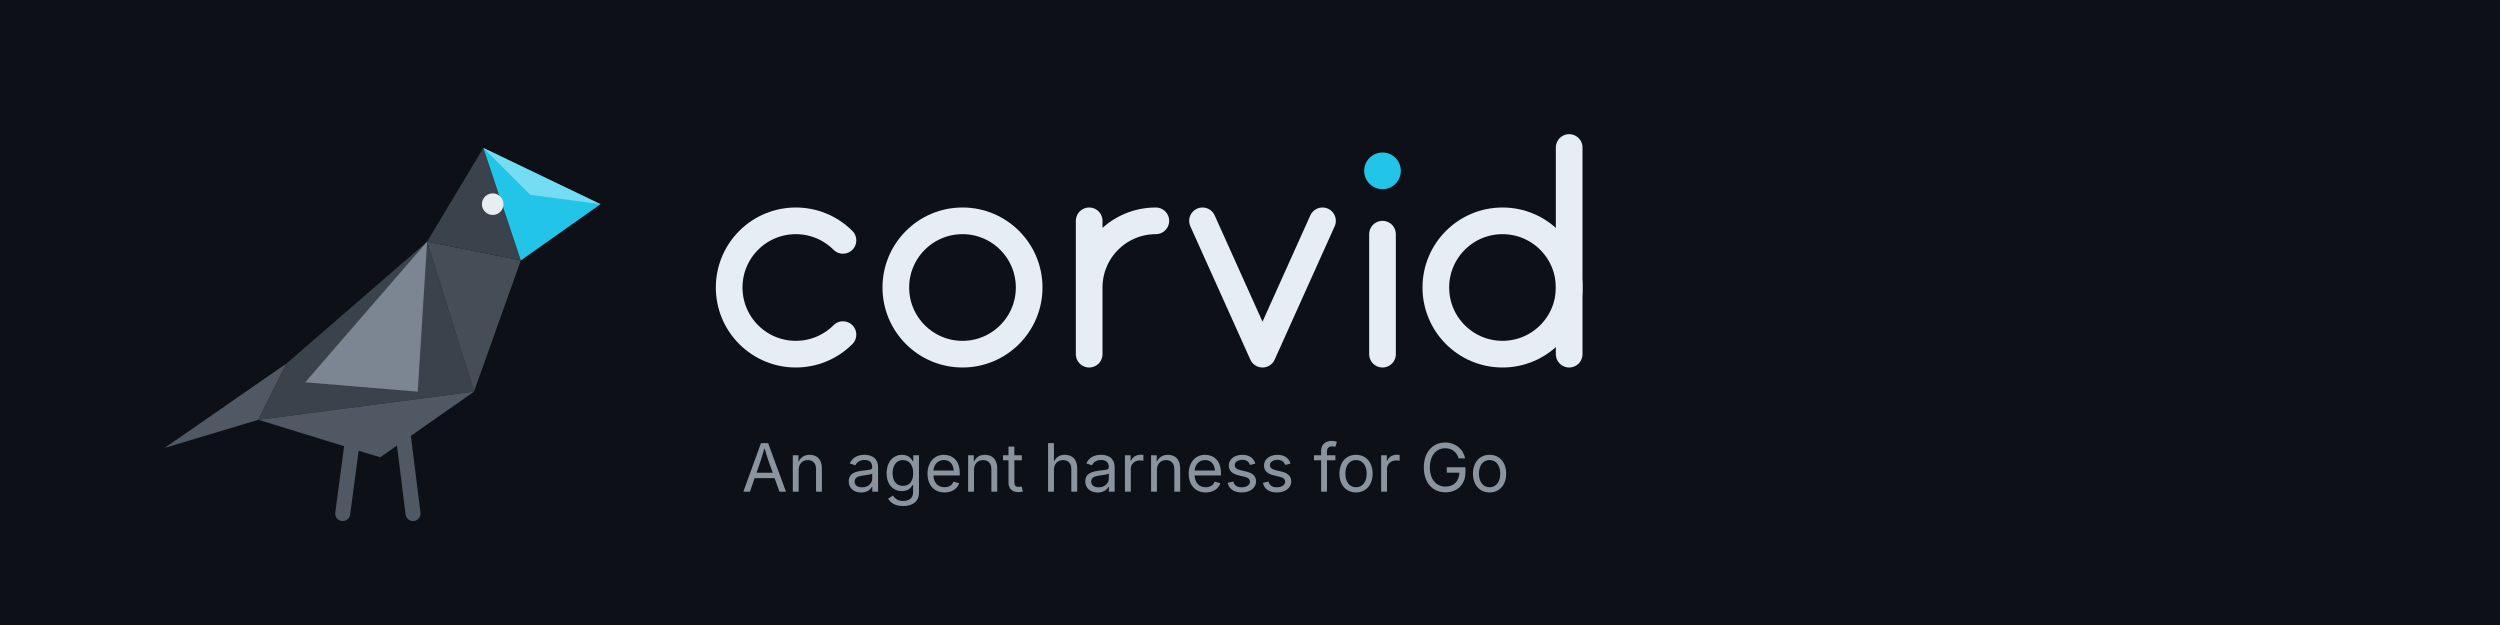
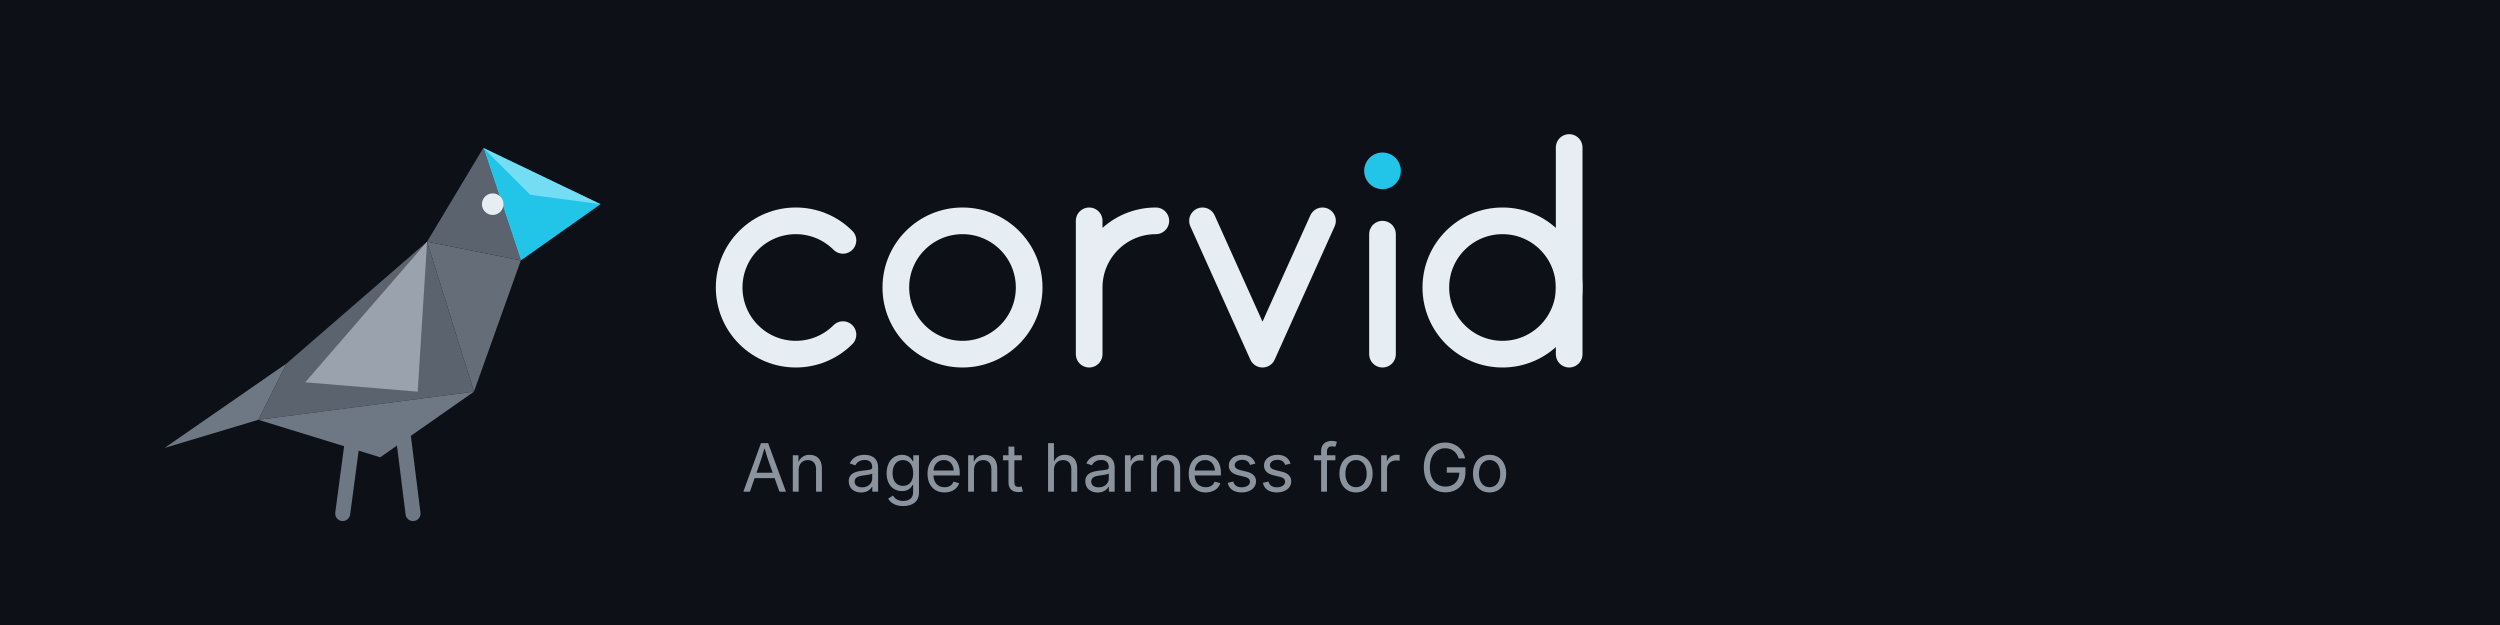
<svg xmlns="http://www.w3.org/2000/svg" viewBox="0 0 1200 300">
  <rect width="1200" height="300" fill="#0D1117" />
  <g transform="translate(70,44) scale(2.25)">
-     <polygon points="4,76 30,58 24,70" fill="#4F5863" />
-     <polygon points="24,70 30,58 60,32 70,64" fill="#3A424C" />
-     <polygon points="34,62 60,32 58,64" fill="#7C8692" />
-     <polygon points="24,70 70,64 50,78" fill="#4F5863" />
-     <polygon points="60,32 70,64 80,36" fill="#454D57" />
-     <polygon points="60,32 72,12 80,36" fill="#3A424C" />
+     <polygon points="4,76 30,58 24,70" fill="#6E7884" />
+     <polygon points="24,70 30,58 60,32 70,64" fill="#5A636E" />
+     <polygon points="34,62 60,32 58,64" fill="#9AA3AD" />
+     <polygon points="24,70 70,64 50,78" fill="#6E7884" />
+     <polygon points="60,32 70,64 80,36" fill="#646D78" />
+     <polygon points="60,32 72,12 80,36" fill="#5A636E" />
    <polygon points="72,12 97,24 80,36" fill="#22C4E8" />
    <polygon points="72,12 97,24 82,22" fill="#B8F2FC" opacity="0.55" />
    <circle cx="74" cy="24" r="2.3" fill="#E6EDF3" />
-     <path d="M44 75 L42 90 M55 74 L57 90" stroke="#4F5863" stroke-width="3.2" stroke-linecap="round" />
+     <path d="M44 75 L42 90 M55 74 L57 90" stroke="#6E7884" stroke-width="3.2" stroke-linecap="round" />
  </g>
  <g transform="translate(350,58) scale(1.6)">
    <g fill="none" stroke="#E6EDF3" stroke-width="8" stroke-linecap="round" stroke-linejoin="round">
      <path d="M34.14 35.86 A20 20 0 1 0 34.14 64.14" />
      <circle cx="70" cy="50" r="20" />
      <path d="M108 70 V30 M108 50 A20 20 0 0 1 128 30" />
      <path d="M142 30 L160 70 L178 30" />
      <path d="M196 34 V70" />
      <circle cx="232" cy="50" r="20" />
      <path d="M252 8 V70" />
    </g>
    <circle cx="196" cy="15" r="5.5" fill="#22C4E8" />
  </g>
  <text x="356" y="236" font-family="Inter, 'Segoe UI', Helvetica, Arial, sans-serif" font-size="32" fill="#8B949E">An agent harness for Go</text>
</svg>
